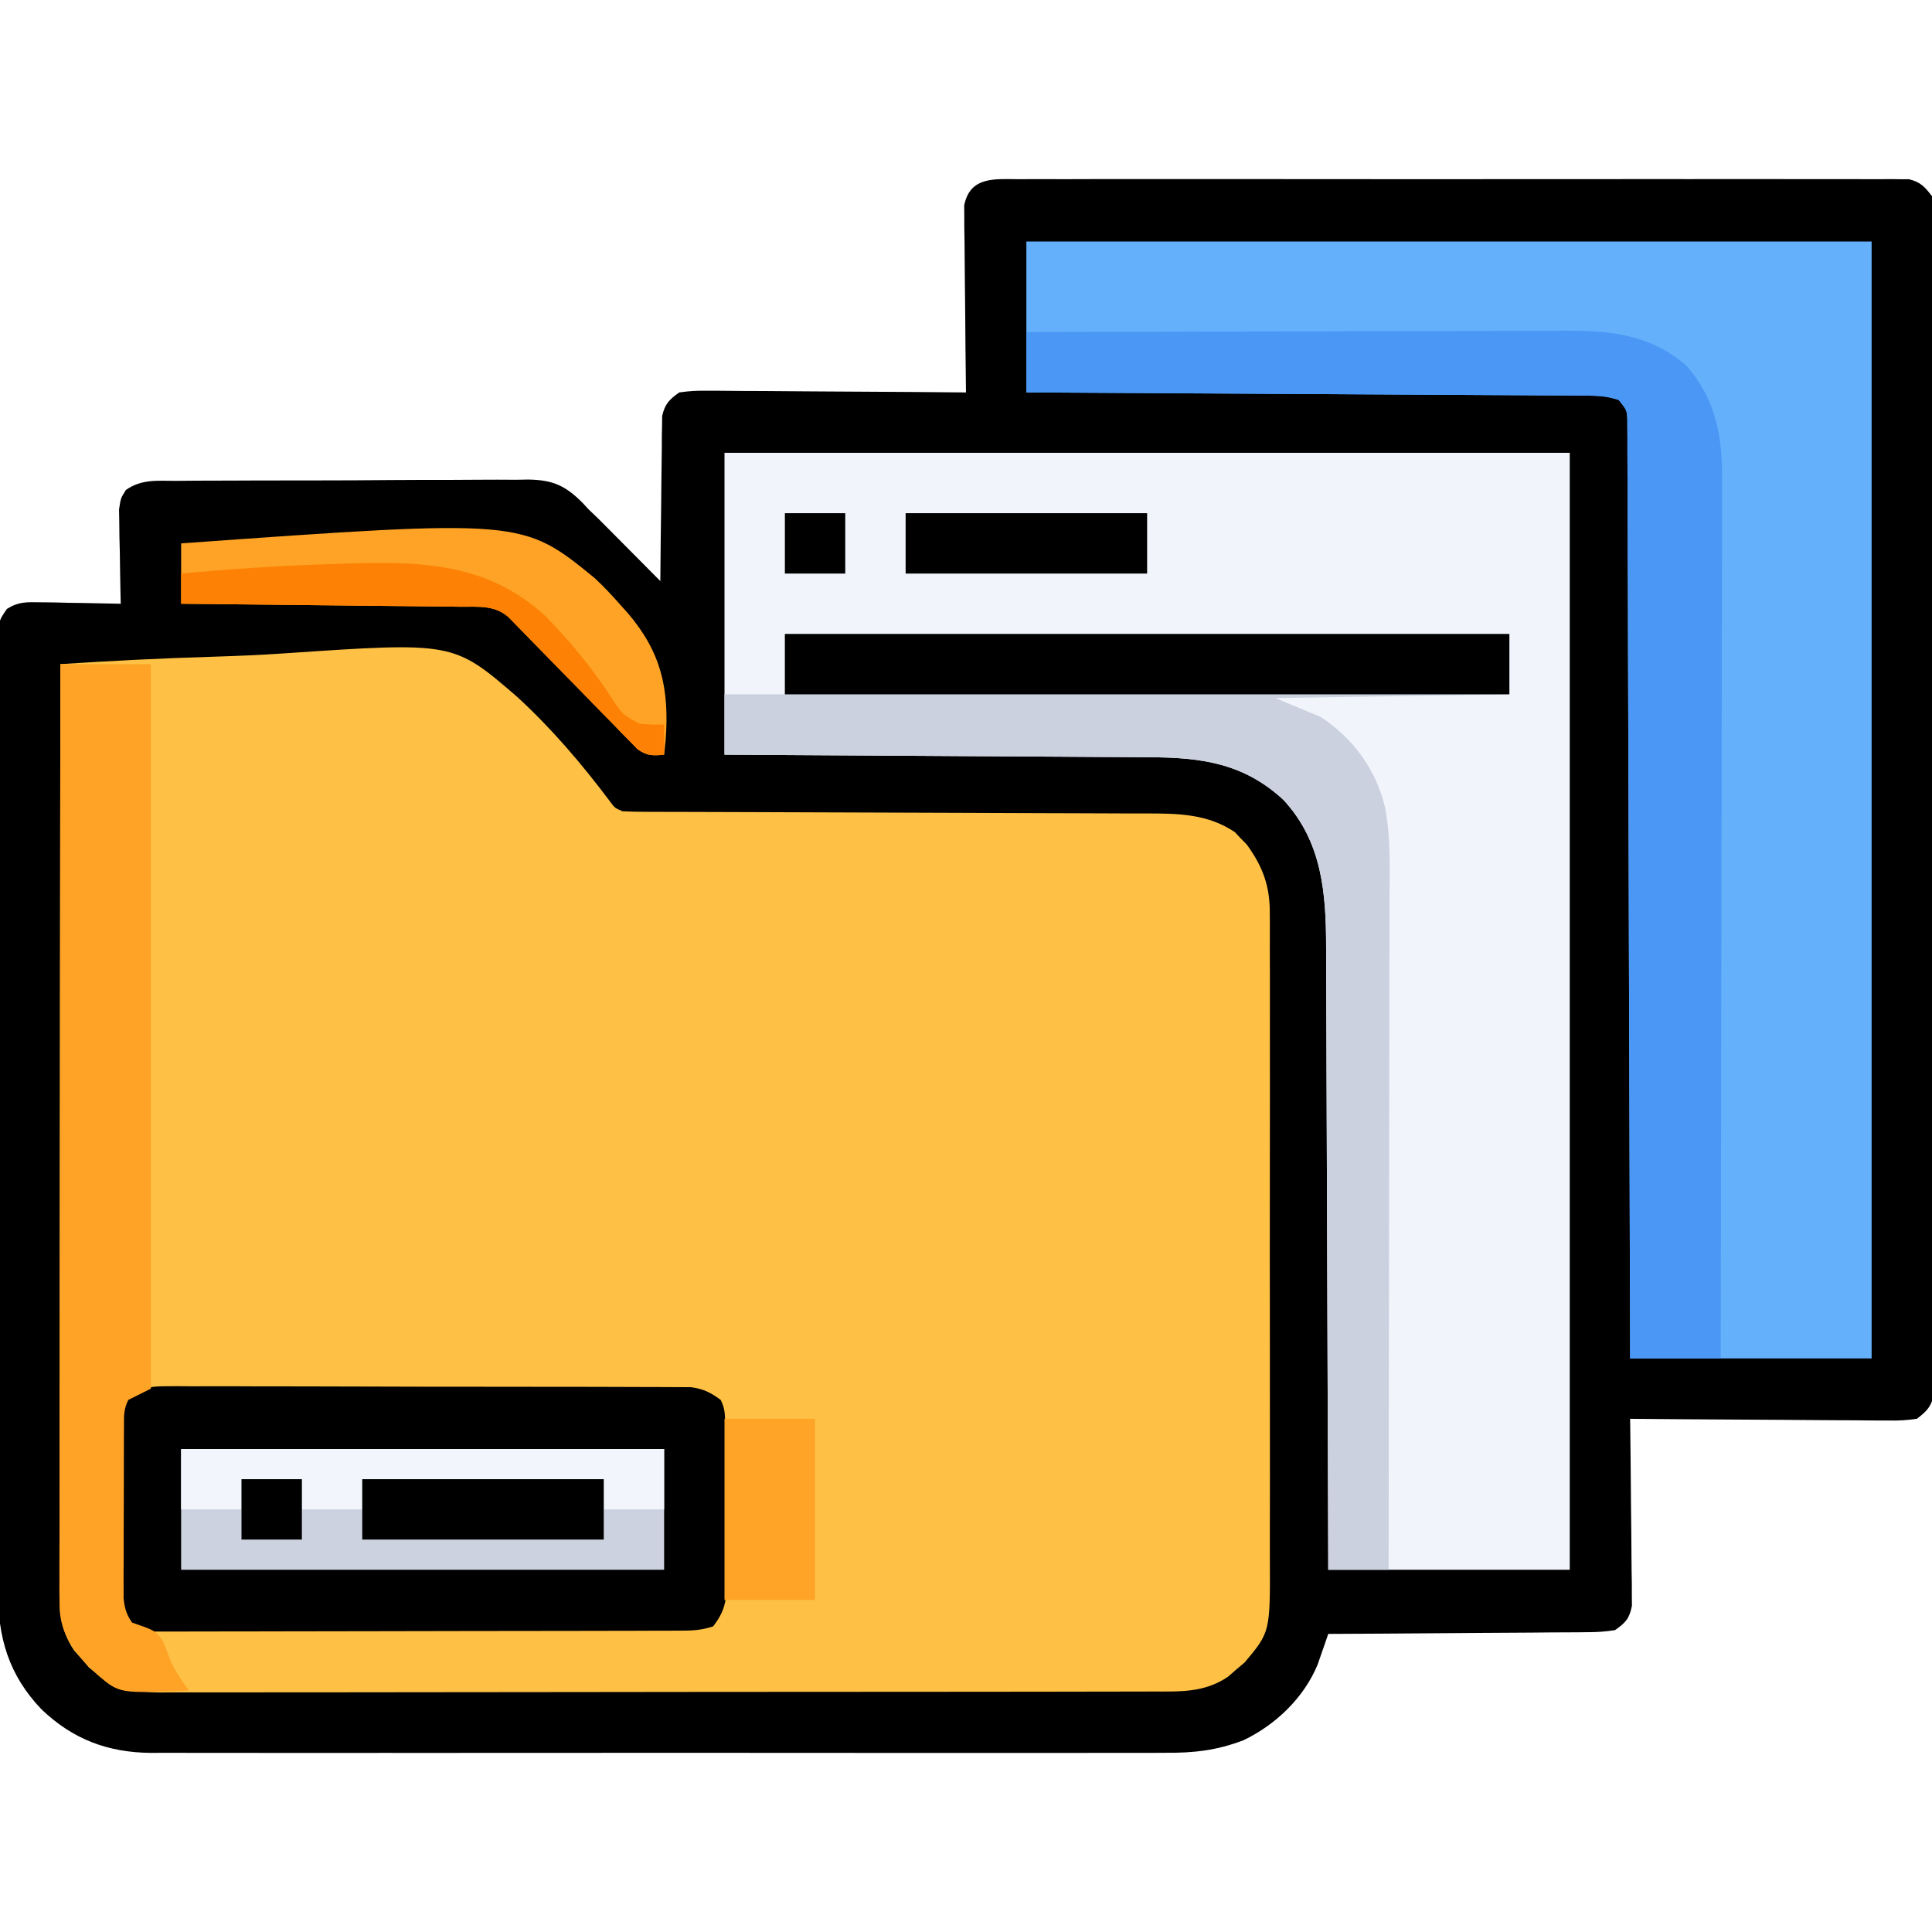
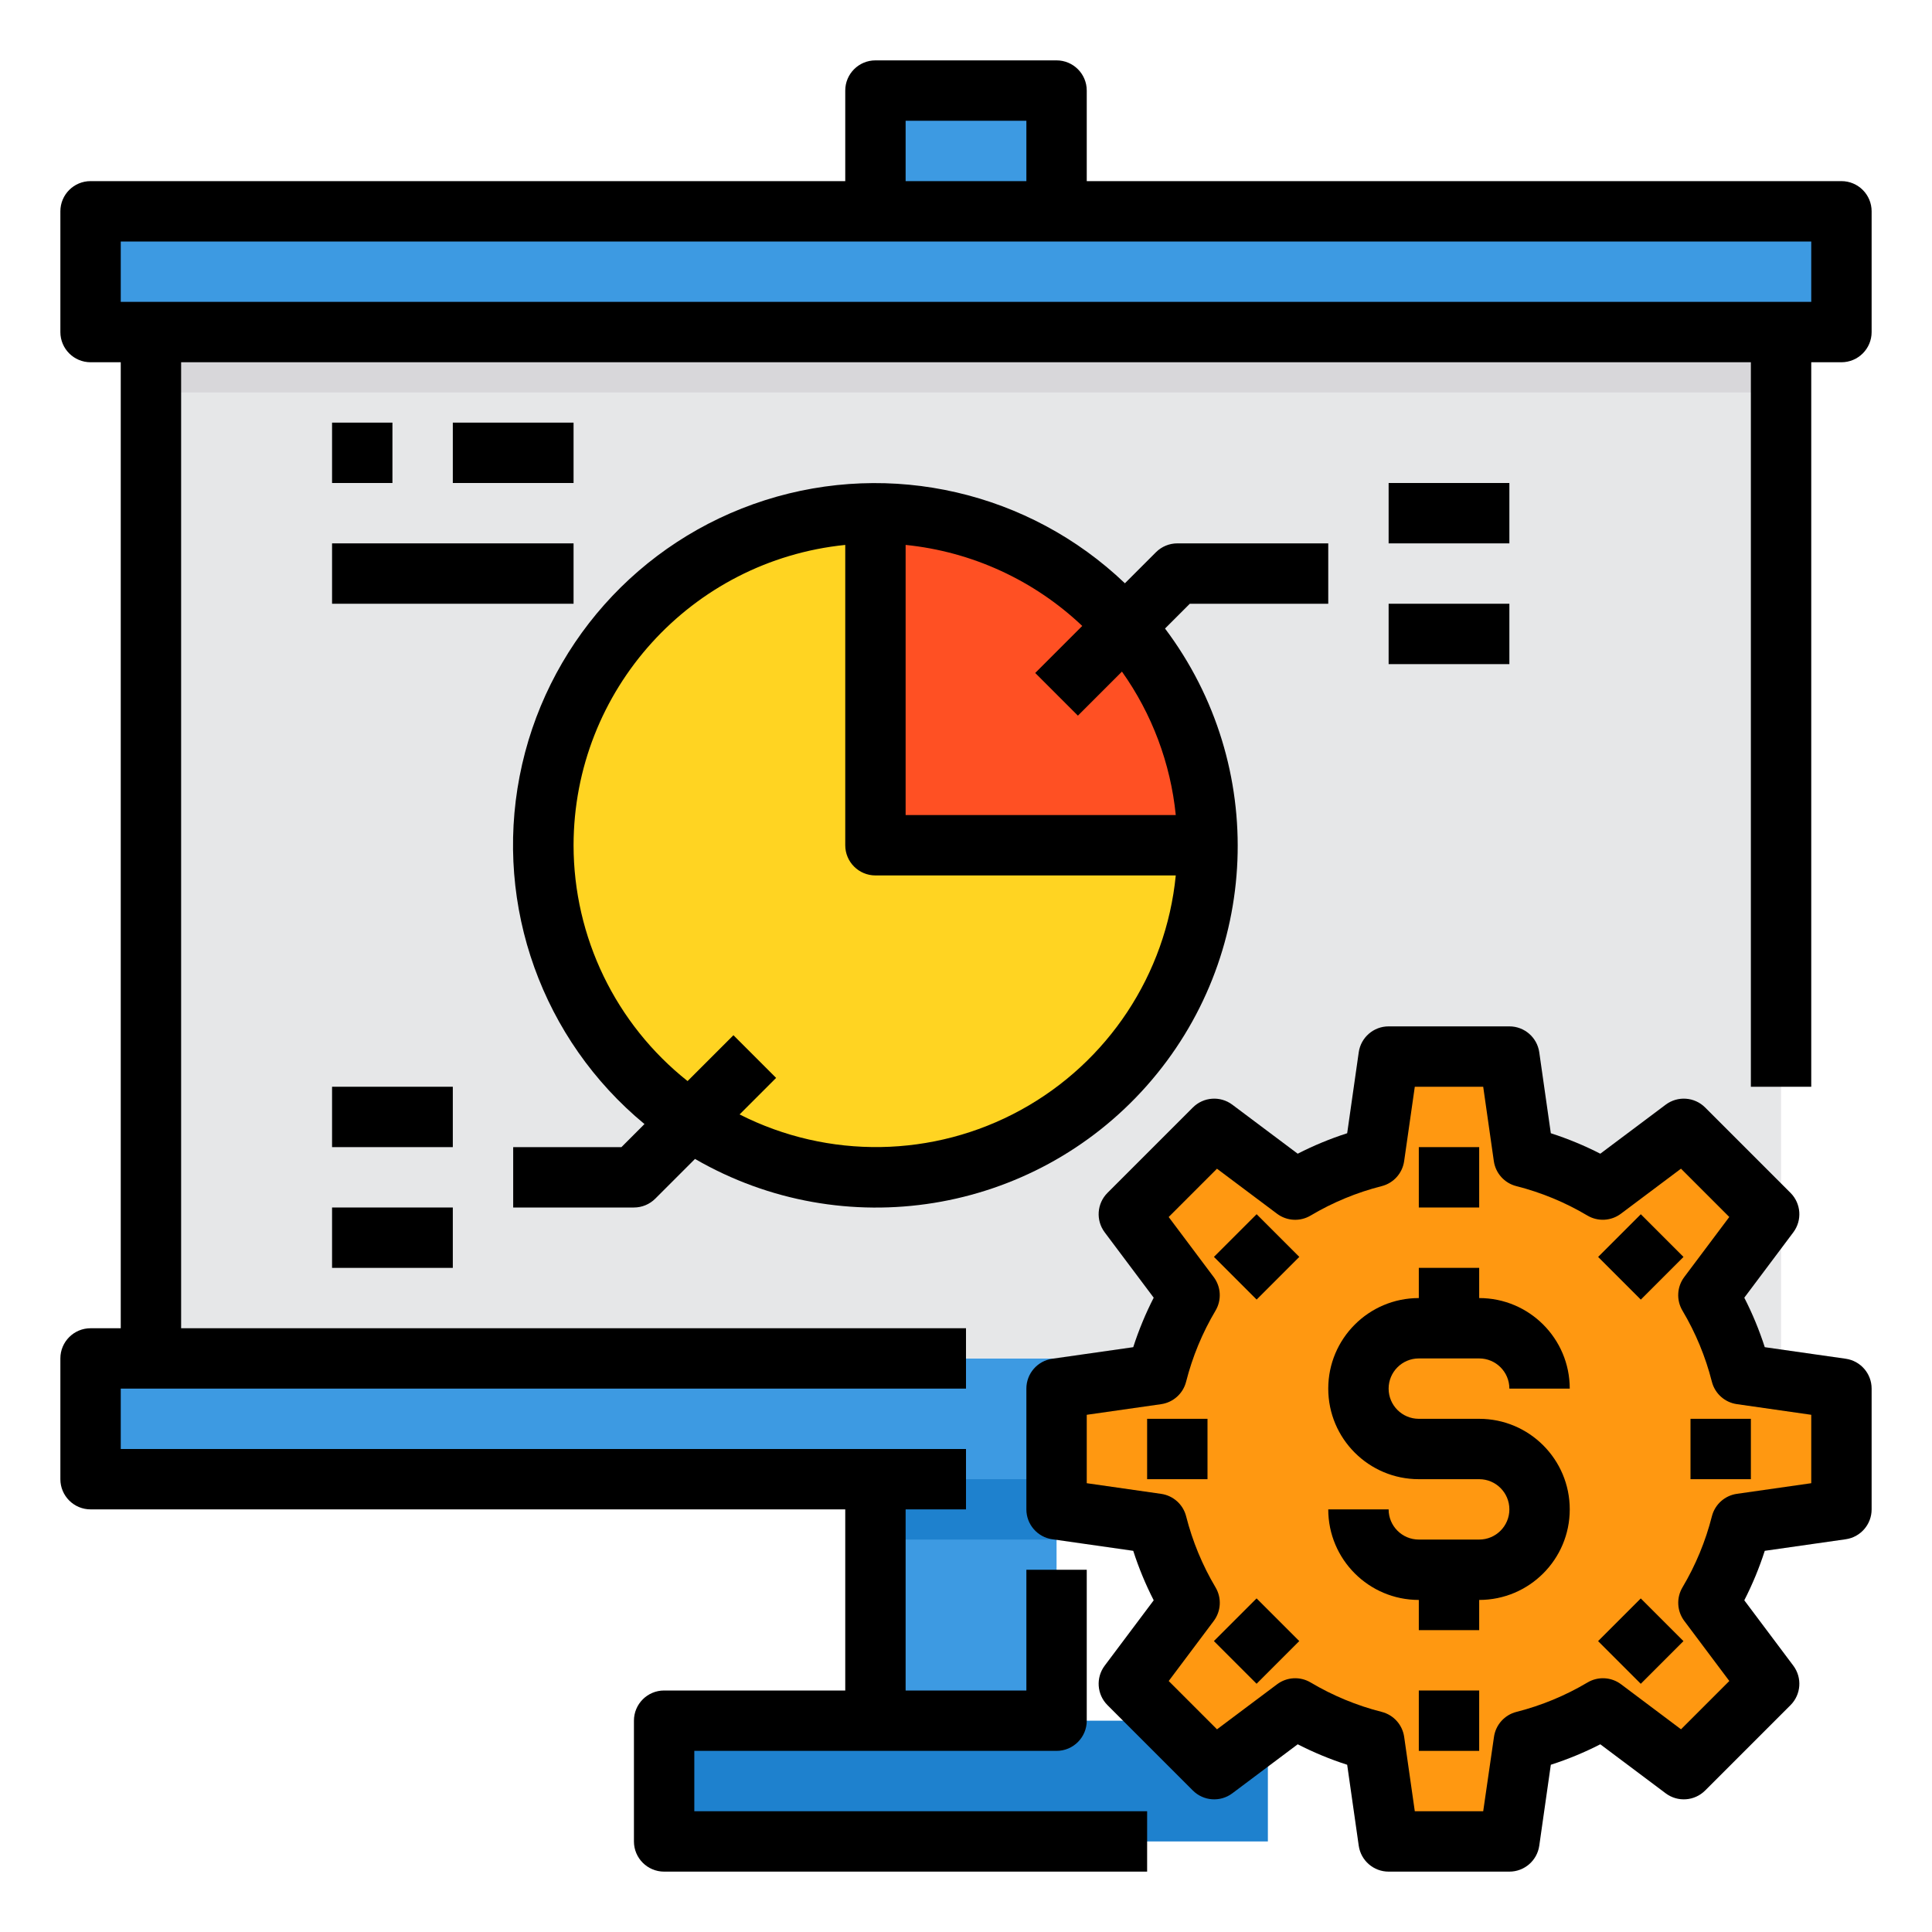
- <svg xmlns="http://www.w3.org/2000/svg" version="1.1" width="512" height="512">
-   <path d="M0 0 C1.013 -0.006 2.027 -0.012 3.071 -0.019 C6.476 -0.035 9.881 -0.022 13.287 -0.01 C15.725 -0.015 18.162 -0.022 20.599 -0.031 C26.539 -0.047 32.478 -0.045 38.417 -0.033 C43.243 -0.024 48.069 -0.023 52.896 -0.027 C53.582 -0.028 54.269 -0.029 54.976 -0.029 C56.371 -0.03 57.766 -0.032 59.161 -0.033 C72.243 -0.044 85.325 -0.031 98.407 -0.01 C109.636 0.008 120.864 0.005 132.092 -0.014 C145.127 -0.035 158.162 -0.043 171.197 -0.031 C172.587 -0.03 173.976 -0.029 175.366 -0.027 C176.05 -0.027 176.733 -0.026 177.438 -0.025 C182.259 -0.022 187.08 -0.028 191.902 -0.037 C198.389 -0.05 204.877 -0.041 211.364 -0.018 C213.749 -0.012 216.134 -0.014 218.519 -0.023 C221.767 -0.034 225.014 -0.02 228.262 0 C229.212 -0.009 230.163 -0.018 231.142 -0.027 C232.012 -0.017 232.881 -0.006 233.777 0.005 C234.526 0.005 235.276 0.006 236.048 0.007 C239.078 0.736 240.261 2.052 242.131 4.508 C242.632 7.052 242.632 7.052 242.634 9.987 C242.645 11.107 242.655 12.227 242.666 13.381 C242.657 14.612 242.648 15.842 242.639 17.11 C242.645 18.418 242.651 19.725 242.658 21.072 C242.674 24.704 242.666 28.335 242.654 31.967 C242.645 35.883 242.659 39.798 242.67 43.714 C242.687 51.386 242.684 59.057 242.672 66.729 C242.663 72.963 242.662 79.196 242.666 85.43 C242.667 86.316 242.667 87.203 242.668 88.116 C242.669 89.917 242.671 91.717 242.672 93.518 C242.683 110.412 242.67 127.305 242.649 144.199 C242.631 158.702 242.634 173.204 242.652 187.707 C242.674 204.539 242.682 221.371 242.67 238.204 C242.669 239.998 242.667 241.792 242.666 243.586 C242.666 244.469 242.665 245.351 242.664 246.261 C242.661 252.489 242.667 258.717 242.676 264.945 C242.687 272.532 242.684 280.119 242.663 287.706 C242.652 291.579 242.648 295.452 242.662 299.325 C242.676 303.519 242.659 307.712 242.639 311.905 C242.648 313.136 242.657 314.367 242.666 315.635 C242.655 316.755 242.645 317.875 242.634 319.029 C242.634 319.998 242.633 320.966 242.632 321.964 C241.98 325.273 240.769 326.465 238.131 328.508 C235.51 328.882 233.315 329.016 230.7 328.962 C229.587 328.963 229.587 328.963 228.452 328.964 C226.006 328.961 223.561 328.93 221.115 328.899 C219.417 328.891 217.719 328.885 216.021 328.881 C211.555 328.866 207.091 328.827 202.625 328.783 C198.067 328.742 193.509 328.723 188.951 328.703 C180.011 328.66 171.071 328.592 162.131 328.508 C162.14 329.151 162.149 329.793 162.158 330.455 C162.246 337.138 162.307 343.821 162.351 350.505 C162.371 353 162.398 355.495 162.433 357.989 C162.481 361.574 162.504 365.158 162.521 368.742 C162.542 369.859 162.563 370.976 162.584 372.127 C162.584 373.167 162.585 374.208 162.585 375.28 C162.594 376.195 162.603 377.11 162.612 378.053 C161.95 381.433 160.946 382.535 158.131 384.508 C155.516 384.911 153.314 385.073 150.7 385.054 C149.958 385.064 149.216 385.075 148.452 385.085 C146.006 385.115 143.561 385.116 141.115 385.117 C139.417 385.132 137.719 385.149 136.021 385.167 C131.556 385.211 127.091 385.231 122.625 385.246 C118.067 385.266 113.509 385.308 108.951 385.348 C100.011 385.423 91.071 385.473 82.131 385.508 C81.879 386.247 81.627 386.986 81.368 387.747 C81.025 388.725 80.683 389.703 80.33 390.711 C79.996 391.677 79.662 392.643 79.317 393.638 C75.687 402.422 68.21 409.596 59.692 413.676 C52.608 416.407 46.425 417.078 38.873 417.016 C37.687 417.022 36.501 417.028 35.279 417.035 C32.018 417.048 28.758 417.043 25.498 417.031 C21.97 417.022 18.441 417.036 14.913 417.047 C8.013 417.064 1.114 417.061 -5.786 417.049 C-11.397 417.04 -17.007 417.039 -22.617 417.043 C-23.818 417.044 -23.818 417.044 -25.042 417.045 C-26.668 417.046 -28.294 417.048 -29.92 417.049 C-45.145 417.06 -60.371 417.047 -75.597 417.026 C-88.645 417.008 -101.694 417.011 -114.742 417.029 C-129.915 417.051 -145.089 417.059 -160.262 417.047 C-161.882 417.046 -163.501 417.044 -165.121 417.043 C-166.316 417.042 -166.316 417.042 -167.536 417.041 C-173.136 417.038 -178.736 417.044 -184.336 417.053 C-191.165 417.064 -197.995 417.061 -204.825 417.04 C-208.305 417.03 -211.786 417.025 -215.267 417.039 C-219.049 417.05 -222.829 417.036 -226.611 417.016 C-227.7 417.025 -228.789 417.034 -229.91 417.043 C-241.337 416.927 -250.571 413.43 -258.869 405.508 C-267.576 396.388 -270.486 386.407 -270.377 374 C-270.383 372.895 -270.39 371.79 -270.396 370.651 C-270.412 366.977 -270.399 363.303 -270.387 359.629 C-270.392 356.984 -270.399 354.339 -270.408 351.693 C-270.426 345.273 -270.422 338.853 -270.41 332.433 C-270.401 327.216 -270.4 322 -270.404 316.783 C-270.405 316.039 -270.406 315.295 -270.406 314.529 C-270.408 313.017 -270.409 311.506 -270.41 309.994 C-270.422 295.847 -270.408 281.7 -270.387 267.553 C-270.369 255.413 -270.372 243.274 -270.391 231.135 C-270.412 217.025 -270.42 202.916 -270.408 188.807 C-270.407 187.303 -270.406 185.8 -270.404 184.296 C-270.404 183.556 -270.403 182.817 -270.403 182.054 C-270.399 176.84 -270.405 171.626 -270.414 166.412 C-270.427 159.402 -270.418 152.392 -270.395 145.381 C-270.389 142.804 -270.391 140.227 -270.4 137.651 C-270.411 134.143 -270.397 130.635 -270.377 127.127 C-270.386 126.1 -270.395 125.072 -270.404 124.014 C-270.328 117.164 -270.328 117.164 -268.026 113.873 C-265.03 111.977 -262.882 112.053 -259.354 112.117 C-258.103 112.13 -256.853 112.143 -255.564 112.156 C-254.262 112.19 -252.961 112.223 -251.619 112.258 C-250.302 112.276 -248.984 112.294 -247.627 112.313 C-244.374 112.36 -241.122 112.426 -237.869 112.508 C-237.89 111.681 -237.911 110.853 -237.933 110.001 C-238.016 106.254 -238.068 102.506 -238.119 98.758 C-238.169 96.805 -238.169 96.805 -238.221 94.813 C-238.234 93.562 -238.246 92.312 -238.26 91.024 C-238.281 89.871 -238.302 88.719 -238.323 87.532 C-237.869 84.508 -237.869 84.508 -236.504 82.354 C-232.349 79.443 -228.219 79.926 -223.261 79.943 C-221.641 79.925 -221.641 79.925 -219.988 79.907 C-216.411 79.874 -212.836 79.871 -209.26 79.871 C-206.774 79.861 -204.287 79.85 -201.801 79.838 C-196.586 79.819 -191.371 79.815 -186.155 79.822 C-179.479 79.83 -172.804 79.783 -166.128 79.726 C-160.991 79.689 -155.854 79.684 -150.717 79.688 C-148.256 79.685 -145.795 79.671 -143.335 79.646 C-139.887 79.614 -136.443 79.626 -132.995 79.65 C-131.477 79.621 -131.477 79.621 -129.928 79.593 C-123.409 79.699 -120.109 81.129 -115.487 85.759 C-114.953 86.336 -114.419 86.913 -113.869 87.508 C-112.994 88.346 -112.119 89.184 -111.217 90.047 C-110.463 90.806 -109.709 91.565 -108.932 92.348 C-107.684 93.6 -107.684 93.6 -106.412 94.877 C-105.573 95.725 -104.734 96.572 -103.869 97.445 C-102.999 98.32 -102.129 99.195 -101.232 100.096 C-99.109 102.231 -96.988 104.368 -94.869 106.508 C-94.865 105.941 -94.862 105.373 -94.858 104.789 C-94.816 98.883 -94.747 92.979 -94.662 87.074 C-94.633 84.871 -94.612 82.667 -94.598 80.463 C-94.577 77.295 -94.53 74.129 -94.479 70.961 C-94.477 69.976 -94.476 68.99 -94.475 67.975 C-94.455 67.054 -94.435 66.133 -94.415 65.185 C-94.406 64.376 -94.397 63.568 -94.388 62.735 C-93.643 59.538 -92.535 58.412 -89.869 56.508 C-87.248 56.133 -85.053 56 -82.438 56.054 C-81.697 56.053 -80.955 56.053 -80.19 56.052 C-77.744 56.055 -75.299 56.086 -72.854 56.117 C-71.155 56.125 -69.457 56.13 -67.759 56.134 C-63.294 56.15 -58.829 56.189 -54.364 56.233 C-49.806 56.274 -45.248 56.292 -40.689 56.313 C-31.749 56.355 -22.809 56.424 -13.869 56.508 C-13.878 55.865 -13.887 55.223 -13.896 54.561 C-13.984 47.878 -14.045 41.194 -14.089 34.511 C-14.109 32.016 -14.136 29.521 -14.171 27.026 C-14.219 23.442 -14.242 19.858 -14.26 16.274 C-14.28 15.157 -14.301 14.04 -14.322 12.889 C-14.323 11.849 -14.323 10.808 -14.323 9.735 C-14.332 8.821 -14.341 7.906 -14.35 6.963 C-12.844 -0.725 -6.365 -0.06 0 0 Z " fill="#000000" transform="translate(269.8691,47.49207)" />
-   <path d="M0 0 C13.55 -0.892 27.093 -1.561 40.667 -1.969 C46.976 -2.165 53.266 -2.429 59.563 -2.867 C104.152 -5.889 104.152 -5.889 120.964 8.593 C130.152 17.009 138.233 26.495 145.7 36.453 C146.939 38.135 146.939 38.135 149 39 C150.969 39.099 152.941 39.133 154.912 39.138 C156.173 39.143 157.433 39.149 158.732 39.155 C160.136 39.156 161.541 39.157 162.946 39.158 C164.419 39.162 165.892 39.168 167.366 39.173 C170.544 39.184 173.723 39.193 176.901 39.199 C181.932 39.21 186.963 39.23 191.993 39.252 C206.301 39.314 220.609 39.368 234.917 39.401 C242.815 39.42 250.713 39.449 258.611 39.489 C262.789 39.51 266.967 39.526 271.145 39.528 C275.081 39.53 279.016 39.546 282.952 39.573 C284.391 39.58 285.831 39.582 287.27 39.578 C295.845 39.561 303.963 39.576 311.27 44.543 C311.779 45.086 312.288 45.628 312.812 46.188 C313.335 46.717 313.857 47.247 314.395 47.793 C318.726 53.748 320.598 58.966 320.508 66.304 C320.517 67.5 320.517 67.5 320.527 68.719 C320.543 71.368 320.53 74.017 320.518 76.666 C320.523 78.574 320.53 80.481 320.539 82.389 C320.557 87.556 320.55 92.724 320.537 97.891 C320.527 103.307 320.537 108.722 320.543 114.138 C320.55 123.233 320.541 132.327 320.521 141.422 C320.5 151.925 320.507 162.428 320.529 172.931 C320.547 181.96 320.549 190.988 320.539 200.017 C320.533 205.405 320.532 210.792 320.545 216.18 C320.557 221.247 320.549 226.313 320.526 231.38 C320.52 233.236 320.522 235.091 320.531 236.947 C320.615 256.504 320.615 256.504 313.852 264.559 C313.117 265.179 312.382 265.799 311.625 266.438 C310.895 267.076 310.166 267.714 309.414 268.371 C303.182 272.576 296.832 272.288 289.589 272.267 C287.856 272.274 287.856 272.274 286.088 272.281 C282.89 272.292 279.693 272.293 276.495 272.291 C273.043 272.29 269.591 272.301 266.139 272.311 C259.379 272.327 252.62 272.333 245.86 272.334 C240.365 272.335 234.87 272.339 229.375 272.346 C213.79 272.363 198.206 272.372 182.621 272.371 C181.781 272.371 180.941 272.371 180.076 272.371 C178.815 272.37 178.815 272.37 177.528 272.37 C163.899 272.37 150.27 272.389 136.641 272.417 C122.643 272.446 108.644 272.459 94.645 272.458 C86.788 272.457 78.93 272.463 71.073 272.484 C64.384 272.502 57.694 272.507 51.005 272.493 C47.593 272.487 44.182 272.486 40.77 272.504 C37.068 272.519 33.367 272.51 29.665 272.494 C28.592 272.505 27.518 272.515 26.412 272.526 C18.734 272.455 13.365 270.937 7.539 265.852 C6.907 265.117 6.276 264.382 5.625 263.625 C4.978 262.895 4.331 262.166 3.664 261.414 C-0.407 255.508 -0.282 249.575 -0.241 242.674 C-0.242 241.635 -0.244 240.597 -0.246 239.527 C-0.249 236.05 -0.238 232.572 -0.227 229.094 C-0.226 226.601 -0.227 224.107 -0.228 221.614 C-0.228 216.246 -0.223 210.879 -0.211 205.511 C-0.195 197.75 -0.19 189.99 -0.187 182.229 C-0.183 169.638 -0.17 157.046 -0.151 144.454 C-0.133 132.224 -0.118 119.994 -0.11 107.764 C-0.109 107.01 -0.109 106.255 -0.108 105.478 C-0.106 101.695 -0.103 97.912 -0.101 94.128 C-0.08 62.752 -0.045 31.376 0 0 Z " fill="#FEC146" transform="translate(16,176)" />
-   <path d="M0 0 C73.92 0 147.84 0 224 0 C224 97.68 224 195.36 224 296 C202.88 296 181.76 296 160 296 C159.985 290.61 159.971 285.22 159.956 279.667 C159.905 261.849 159.839 244.032 159.764 226.214 C159.719 215.413 159.68 204.611 159.654 193.81 C159.631 184.391 159.597 174.973 159.551 165.555 C159.527 160.571 159.509 155.588 159.502 150.604 C159.496 145.906 159.476 141.208 159.446 136.51 C159.437 134.792 159.433 133.075 159.435 131.358 C159.445 116.856 158.455 103.12 148.113 91.965 C137.629 82.263 126.355 80.707 112.504 80.681 C110.673 80.666 110.673 80.666 108.805 80.651 C105.485 80.625 102.166 80.608 98.846 80.595 C95.367 80.58 91.888 80.553 88.408 80.527 C81.832 80.481 75.255 80.444 68.679 80.411 C60.451 80.368 52.222 80.313 43.994 80.258 C29.329 80.159 14.665 80.081 0 80 C0 53.6 0 27.2 0 0 Z " fill="#F1F5FB" transform="translate(192,120)" />
-   <path d="M0 0 C73.92 0 147.84 0 224 0 C224 97.68 224 195.36 224 296 C202.88 296 181.76 296 160 296 C159.98 288.412 159.96 280.824 159.94 273.007 C159.875 248.746 159.801 224.486 159.72 200.225 C159.707 196.459 159.695 192.692 159.683 188.926 C159.68 188.176 159.678 187.426 159.675 186.654 C159.635 174.502 159.603 162.35 159.573 150.198 C159.541 137.735 159.503 125.272 159.457 112.81 C159.429 105.115 159.407 97.421 159.393 89.727 C159.381 83.833 159.359 77.94 159.333 72.046 C159.324 69.624 159.318 67.201 159.316 64.779 C159.312 61.482 159.297 58.186 159.278 54.89 C159.281 53.438 159.281 53.438 159.284 51.957 C159.277 51.076 159.269 50.196 159.262 49.289 C159.259 48.528 159.257 47.766 159.255 46.982 C159.108 44.681 159.108 44.681 157 42 C153.708 40.903 151.26 40.862 147.793 40.842 C146.493 40.832 145.193 40.822 143.854 40.812 C142.41 40.806 140.966 40.8 139.523 40.795 C138.005 40.785 136.487 40.775 134.97 40.765 C130.846 40.738 126.722 40.717 122.599 40.697 C118.291 40.675 113.982 40.647 109.674 40.621 C101.515 40.571 93.355 40.526 85.195 40.483 C75.906 40.433 66.617 40.378 57.328 40.323 C38.219 40.209 19.109 40.103 0 40 C0 26.8 0 13.6 0 0 Z " fill="#64B0FB" transform="translate(272,64)" />
-   <path d="M0 0 C1.253 -0.011 2.507 -0.022 3.798 -0.034 C5.179 -0.021 6.561 -0.008 7.942 0.006 C9.402 0.003 10.863 -0.003 12.324 -0.011 C16.284 -0.025 20.245 -0.008 24.206 0.016 C28.352 0.036 32.499 0.03 36.646 0.028 C43.61 0.028 50.574 0.047 57.538 0.079 C65.587 0.116 73.635 0.125 81.684 0.118 C89.429 0.112 97.175 0.123 104.921 0.142 C108.216 0.15 111.511 0.153 114.806 0.151 C118.687 0.151 122.567 0.165 126.448 0.191 C127.871 0.198 129.295 0.2 130.718 0.197 C132.663 0.193 134.607 0.209 136.552 0.227 C138.183 0.233 138.183 0.233 139.847 0.238 C143.186 0.675 145.079 1.636 147.776 3.621 C149.025 6.121 148.916 7.838 148.937 10.634 C148.946 11.679 148.956 12.724 148.966 13.8 C148.972 15.5 148.972 15.5 148.979 17.235 C148.985 18.396 148.99 19.558 148.996 20.755 C149.006 23.217 149.012 25.679 149.016 28.142 C149.026 31.908 149.057 35.674 149.088 39.44 C149.095 41.83 149.1 44.22 149.104 46.61 C149.116 47.737 149.129 48.864 149.141 50.026 C149.138 51.08 149.135 52.134 149.132 53.22 C149.138 54.607 149.138 54.607 149.143 56.022 C148.695 59.195 147.688 61.066 145.776 63.621 C142.539 64.7 140.191 64.753 136.785 64.762 C135.533 64.768 134.281 64.773 132.991 64.779 C131.601 64.78 130.211 64.782 128.821 64.783 C127.359 64.787 125.897 64.792 124.435 64.798 C120.462 64.811 116.489 64.817 112.516 64.822 C110.034 64.825 107.553 64.829 105.072 64.833 C97.31 64.847 89.549 64.856 81.788 64.86 C72.824 64.865 63.86 64.882 54.896 64.911 C47.969 64.933 41.043 64.943 34.116 64.944 C29.978 64.945 25.839 64.951 21.701 64.969 C17.81 64.986 13.919 64.988 10.027 64.979 C8.598 64.978 7.17 64.983 5.741 64.993 C3.792 65.005 1.842 64.998 -0.107 64.989 C-1.198 64.99 -2.289 64.992 -3.413 64.993 C-6.601 64.572 -7.956 63.869 -10.224 61.621 C-11.217 58.644 -11.374 56.607 -11.417 53.495 C-11.441 51.928 -11.441 51.928 -11.466 50.329 C-11.51 45.561 -11.551 40.794 -11.574 36.026 C-11.591 33.51 -11.618 30.994 -11.656 28.478 C-11.711 24.851 -11.733 21.225 -11.748 17.598 C-11.77 16.474 -11.793 15.35 -11.816 14.192 C-11.814 13.141 -11.811 12.09 -11.808 11.007 C-11.816 10.085 -11.824 9.164 -11.832 8.215 C-10.377 2.009 -5.928 -0.004 0 0 Z " fill="#000000" transform="translate(43.22424,367.3785)" />
-   <path d="M0 0 C63.36 0 126.72 0 192 0 C192 5.28 192 10.56 192 16 C171.54 16.33 151.08 16.66 130 17 C133.96 18.65 137.92 20.3 142 22 C150.628 27.674 156.677 35.922 159.058 45.996 C160.652 54.277 160.261 62.731 160.227 71.127 C160.226 73.06 160.227 74.992 160.228 76.925 C160.229 82.147 160.217 87.37 160.203 92.592 C160.19 98.059 160.189 103.525 160.187 108.992 C160.181 119.333 160.164 129.674 160.144 140.015 C160.122 151.793 160.111 163.57 160.101 175.348 C160.08 199.565 160.044 223.783 160 248 C154.72 248 149.44 248 144 248 C143.994 245.772 143.988 243.543 143.982 241.247 C143.926 220.236 143.852 199.225 143.764 178.214 C143.719 167.413 143.68 156.611 143.654 145.81 C143.631 136.391 143.597 126.973 143.551 117.555 C143.527 112.571 143.509 107.588 143.502 102.604 C143.496 97.906 143.476 93.208 143.446 88.51 C143.437 86.792 143.433 85.075 143.435 83.358 C143.445 68.856 142.455 55.12 132.113 43.965 C121.629 34.263 110.355 32.707 96.504 32.681 C94.673 32.666 94.673 32.666 92.805 32.651 C89.485 32.625 86.166 32.608 82.846 32.595 C79.367 32.58 75.888 32.553 72.408 32.527 C65.832 32.481 59.255 32.444 52.679 32.411 C45.187 32.372 37.695 32.323 30.202 32.273 C14.802 32.169 -0.599 32.081 -16 32 C-16 26.72 -16 21.44 -16 16 C-10.72 16 -5.44 16 0 16 C0 10.72 0 5.44 0 0 Z " fill="#CCD1E0" transform="translate(208,168)" />
-   <path d="M0 0 C20.167 -0.07 40.334 -0.123 60.502 -0.155 C69.866 -0.171 79.231 -0.192 88.595 -0.226 C96.76 -0.256 104.925 -0.276 113.09 -0.282 C117.411 -0.286 121.731 -0.295 126.052 -0.317 C130.125 -0.338 134.197 -0.344 138.27 -0.339 C139.759 -0.34 141.248 -0.346 142.737 -0.358 C154.868 -0.447 165.565 0.722 175 9 C182.464 17.507 184.466 27.421 184.361 38.466 C184.363 39.471 184.366 40.476 184.369 41.511 C184.373 44.852 184.357 48.193 184.341 51.534 C184.34 53.939 184.34 56.344 184.342 58.75 C184.343 64.587 184.33 70.423 184.311 76.26 C184.289 83.056 184.285 89.852 184.281 96.648 C184.275 108.766 184.255 120.884 184.226 133.002 C184.199 144.769 184.178 156.535 184.165 168.301 C184.164 169.391 184.164 169.391 184.162 170.502 C184.158 174.145 184.155 177.789 184.151 181.432 C184.12 211.621 184.066 241.811 184 272 C176.08 272 168.16 272 160 272 C159.992 268.862 159.984 265.724 159.975 262.491 C159.9 233.736 159.816 204.981 159.72 176.225 C159.707 172.459 159.695 168.692 159.683 164.926 C159.68 164.176 159.678 163.426 159.675 162.654 C159.635 150.502 159.603 138.35 159.573 126.198 C159.541 113.735 159.503 101.272 159.457 88.81 C159.429 81.115 159.407 73.421 159.393 65.727 C159.381 59.833 159.359 53.94 159.333 48.046 C159.324 45.624 159.318 43.201 159.316 40.779 C159.312 37.482 159.297 34.186 159.278 30.89 C159.281 29.438 159.281 29.438 159.284 27.957 C159.277 27.076 159.269 26.196 159.262 25.289 C159.259 24.528 159.257 23.766 159.255 22.982 C159.108 20.681 159.108 20.681 157 18 C153.708 16.903 151.26 16.862 147.793 16.842 C146.493 16.832 145.193 16.822 143.854 16.812 C142.41 16.806 140.966 16.8 139.523 16.795 C138.005 16.785 136.487 16.775 134.97 16.765 C130.846 16.738 126.722 16.717 122.599 16.697 C118.291 16.675 113.982 16.647 109.674 16.621 C101.515 16.571 93.355 16.526 85.195 16.483 C75.906 16.433 66.617 16.378 57.328 16.323 C38.219 16.209 19.109 16.102 0 16 C0 10.72 0 5.44 0 0 Z " fill="#4A97F6" transform="translate(272,88)" />
-   <path d="M0 0 C7.92 0 15.84 0 24 0 C24 63.36 24 126.72 24 192 C22.02 192.99 20.04 193.98 18 195 C16.747 197.506 16.866 199.224 16.855 202.029 C16.848 203.077 16.842 204.125 16.835 205.205 C16.834 206.341 16.833 207.478 16.832 208.648 C16.829 209.813 16.825 210.977 16.822 212.176 C16.817 214.642 16.815 217.109 16.815 219.575 C16.813 223.352 16.794 227.129 16.775 230.906 C16.772 233.299 16.77 235.693 16.77 238.086 C16.762 239.218 16.755 240.351 16.748 241.517 C16.751 242.572 16.754 243.626 16.757 244.712 C16.756 245.639 16.754 246.566 16.753 247.52 C17.019 250.195 17.482 251.786 19 254 C20.114 254.392 21.227 254.784 22.375 255.188 C24.865 256.126 25.802 256.675 27.207 258.977 C27.84 260.484 28.434 262.009 28.98 263.551 C30.273 266.656 32.081 269.247 34 272 C15.708 272.799 15.708 272.799 10 268 C4.677 262.973 0.44 258.392 -0.18 250.789 C-0.252 248.082 -0.257 245.382 -0.241 242.674 C-0.242 241.635 -0.244 240.597 -0.246 239.527 C-0.249 236.05 -0.238 232.572 -0.227 229.094 C-0.226 226.601 -0.227 224.107 -0.228 221.614 C-0.228 216.246 -0.223 210.879 -0.211 205.511 C-0.195 197.75 -0.19 189.99 -0.187 182.229 C-0.183 169.638 -0.17 157.046 -0.151 144.454 C-0.133 132.224 -0.118 119.994 -0.11 107.764 C-0.109 107.01 -0.109 106.255 -0.108 105.478 C-0.106 101.695 -0.103 97.912 -0.101 94.128 C-0.08 62.752 -0.044 31.376 0 0 Z " fill="#FEA325" transform="translate(16,176)" />
-   <path d="M0 0 C42.24 0 84.48 0 128 0 C128 10.56 128 21.12 128 32 C85.76 32 43.52 32 0 32 C0 21.44 0 10.88 0 0 Z " fill="#CDD2E1" transform="translate(48,384)" />
-   <path d="M0 0 C63.36 0 126.72 0 192 0 C192 5.28 192 10.56 192 16 C128.64 16 65.28 16 0 16 C0 10.72 0 5.44 0 0 Z " fill="#000000" transform="translate(208,168)" />
-   <path d="M0 0 C90.414 -6.462 90.414 -6.462 109.63 9.228 C112.008 11.447 114.172 13.74 116.312 16.188 C117.321 17.309 117.321 17.309 118.35 18.453 C127.252 28.877 129.398 38.556 128.411 52.068 C128.207 54.014 128.207 54.014 128 56 C124.993 56.29 123.482 56.342 120.976 54.564 C120.321 53.892 119.666 53.22 118.992 52.528 C118.241 51.77 117.49 51.012 116.717 50.232 C115.921 49.404 115.125 48.576 114.305 47.723 C113.475 46.882 112.646 46.041 111.792 45.174 C109.141 42.482 106.507 39.773 103.875 37.062 C101.233 34.358 98.588 31.657 95.937 28.962 C94.287 27.283 92.643 25.598 91.005 23.907 C90.261 23.146 89.516 22.386 88.75 21.602 C88.096 20.929 87.443 20.256 86.77 19.563 C83.089 16.312 78.765 16.83 74.132 16.795 C73.332 16.785 72.532 16.775 71.707 16.765 C69.061 16.733 66.415 16.708 63.77 16.684 C61.935 16.663 60.101 16.642 58.267 16.621 C53.439 16.565 48.61 16.516 43.782 16.468 C38.855 16.418 33.929 16.362 29.002 16.307 C19.335 16.199 9.667 16.098 0 16 C0 10.72 0 5.44 0 0 Z " fill="#FEA325" transform="translate(48,144)" />
-   <path d="M0 0 C42.24 0 84.48 0 128 0 C128 5.28 128 10.56 128 16 C122.72 16 117.44 16 112 16 C112 13.36 112 10.72 112 8 C90.88 8 69.76 8 48 8 C48 10.64 48 13.28 48 16 C42.72 16 37.44 16 32 16 C32 13.36 32 10.72 32 8 C26.72 8 21.44 8 16 8 C16 10.64 16 13.28 16 16 C10.72 16 5.44 16 0 16 C0 10.72 0 5.44 0 0 Z " fill="#F2F6FC" transform="translate(48,384)" />
-   <path d="M0 0 C7.92 0 15.84 0 24 0 C24 15.84 24 31.68 24 48 C16.08 48 8.16 48 0 48 C0 32.16 0 16.32 0 0 Z " fill="#FFA426" transform="translate(192,376)" />
-   <path d="M0 0 C21.12 0 42.24 0 64 0 C64 5.28 64 10.56 64 16 C42.88 16 21.76 16 0 16 C0 10.72 0 5.44 0 0 Z " fill="#000000" transform="translate(96,392)" />
-   <path d="M0 0 C21.12 0 42.24 0 64 0 C64 5.28 64 10.56 64 16 C42.88 16 21.76 16 0 16 C0 10.72 0 5.44 0 0 Z " fill="#000000" transform="translate(240,136)" />
-   <path d="M0 0 C12.506 -1.183 25.009 -1.985 37.562 -2.438 C38.481 -2.471 39.399 -2.504 40.345 -2.538 C61.5 -3.214 80.166 -3.746 96.495 11.231 C103.018 17.828 109.009 25.163 114.077 32.941 C116.925 37.359 116.925 37.359 121.409 39.753 C123.646 40.009 125.753 40.109 128 40 C128 42.64 128 45.28 128 48 C124.993 48.29 123.482 48.342 120.976 46.564 C120.321 45.892 119.666 45.22 118.992 44.528 C118.241 43.77 117.49 43.012 116.717 42.232 C115.921 41.404 115.125 40.576 114.305 39.723 C113.475 38.882 112.646 38.041 111.792 37.174 C109.141 34.482 106.507 31.773 103.875 29.062 C101.233 26.358 98.588 23.657 95.937 20.962 C94.287 19.283 92.643 17.598 91.005 15.907 C90.261 15.146 89.516 14.386 88.75 13.602 C88.096 12.929 87.443 12.256 86.77 11.563 C83.089 8.312 78.765 8.83 74.132 8.795 C73.332 8.785 72.532 8.775 71.707 8.765 C69.061 8.733 66.415 8.708 63.77 8.684 C61.935 8.663 60.101 8.642 58.267 8.621 C53.439 8.565 48.61 8.516 43.782 8.468 C38.855 8.418 33.929 8.362 29.002 8.307 C19.335 8.199 9.667 8.098 0 8 C0 5.36 0 2.72 0 0 Z " fill="#FD8104" transform="translate(48,152)" />
-   <path d="M0 0 C5.28 0 10.56 0 16 0 C16 5.28 16 10.56 16 16 C10.72 16 5.44 16 0 16 C0 10.72 0 5.44 0 0 Z " fill="#000000" transform="translate(64,392)" />
-   <path d="M0 0 C5.28 0 10.56 0 16 0 C16 5.28 16 10.56 16 16 C10.72 16 5.44 16 0 16 C0 10.72 0 5.44 0 0 Z " fill="#000000" transform="translate(208,136)" />
+ <svg xmlns="http://www.w3.org/2000/svg" height="512" viewBox="0 0 64 64" width="512">
+   <g id="Presentation-Report-Analytics-Management-Business">
+     <path d="m22 57h20v4h-20z" fill="#1e81ce" />
+     <path d="m3 45h58v4h-58z" fill="#3d9ae2" />
+     <path d="m5 11h54v34h-54z" fill="#e6e7e8" />
+     <path d="m35 50v7h-6v-8h6z" fill="#3d9ae2" />
+     <path d="m29 28h11a11 11 0 1 1 -11-11z" fill="#ffd422" />
+     <path d="m37.26 20.74a10.936 10.936 0 0 1 2.74 7.26h-11v-11a10.955 10.955 0 0 1 8.26 3.74z" fill="#ff5023" />
+     <path d="m61 7v4h-2-54-2v-4h26 6z" fill="#3d9ae2" />
+     <path d="m29 3h6v4h-6z" fill="#3d9ae2" />
+     <path d="m5 11h54v2h-54z" fill="#d8d7da" />
+     <path d="m29 49h6v2h-6z" fill="#1e81ce" />
+     <path d="m57.68 45.53c-.05-.18-.1-.36-.15-.53a9.877 9.877 0 0 0 -.94-2.09l2.02-2.69-2.83-2.83-2.69 2.02a9.8 9.8 0 0 0 -2.62-1.09l-.47-3.32h-4l-.47 3.32a9.8 9.8 0 0 0 -2.62 1.09l-2.69-2.02-2.83 2.83 2.02 2.69a9.877 9.877 0 0 0 -.94 2.09c-.05.17-.1.35-.15.53l-3.32.47v4l3.32.47a9.8 9.8 0 0 0 1.09 2.62l-2.02 2.69 1.22 1.22 1.61 1.61 1.78-1.34.91-.68a9.8 9.8 0 0 0 2.62 1.09l.47 3.32h4l.47-3.32a9.8 9.8 0 0 0 2.62-1.09l2.69 2.02 2.83-2.83-2.02-2.69a9.8 9.8 0 0 0 1.09-2.62l3.32-.47v-4z" fill="#ff9811" />
+     <path d="m46 16h4v2h-4z" />
+     <path d="m46 20h4v2h-4z" />
+     <path d="m21.707 39.707 1.316-1.316a11.978 11.978 0 0 0 15.57-17.57l.821-.821h4.586v-2h-5a1 1 0 0 0 -.707.293l-1.029 1.029a11.989 11.989 0 1 0 -15.915 17.914l-.763.764h-3.586v2h4a1 1 0 0 0 .707-.293zm14-16 1.459-1.459a9.918 9.918 0 0 1 1.783 4.752h-8.949v-8.949a9.961 9.961 0 0 1 5.851 2.684l-1.558 1.558zm-16.707 4.293a10.013 10.013 0 0 1 9-9.949v9.949a1 1 0 0 0 1 1h9.949a9.979 9.979 0 0 1 -14.449 7.917l1.21-1.21-1.414-1.414-1.519 1.519a9.982 9.982 0 0 1 -3.777-7.812z" />
+     <path d="m11 36h4v2h-4z" />
+     <path d="m11 40h4v2h-4z" />
+     <path d="m11 14h2v2h-2z" />
+     <path d="m15 14h4v2h-4z" />
+     <path d="m11 18h8v2h-8z" />
+     <path d="m61 6h-25v-3a1 1 0 0 0 -1-1h-6a1 1 0 0 0 -1 1v3h-25a1 1 0 0 0 -1 1v4a1 1 0 0 0 1 1h1v32h-1a1 1 0 0 0 -1 1v4a1 1 0 0 0 1 1h25v6h-6a1 1 0 0 0 -1 1v4a1 1 0 0 0 1 1h16v-2h-15v-2h12a1 1 0 0 0 1-1v-5h-2v4h-4v-6h2v-2h-28v-2h28v-2h-26v-32h52v24h2v-24h1a1 1 0 0 0 1-1v-4a1 1 0 0 0 -1-1zm-31-2h4v2h-4zm30 6h-56v-2h56z" />
+     <path d="m61.142 45.01-2.682-.383a10.96 10.96 0 0 0 -.678-1.639l1.624-2.166a1 1 0 0 0 -.093-1.307l-2.828-2.828a1 1 0 0 0 -1.307-.093l-2.166 1.624a10.96 10.96 0 0 0 -1.639-.678l-.383-2.682a1 1 0 0 0 -.99-.858h-4a1 1 0 0 0 -.99.858l-.383 2.682a10.96 10.96 0 0 0 -1.639.678l-2.166-1.624a1 1 0 0 0 -1.307.093l-2.828 2.828a1 1 0 0 0 -.093 1.307l1.624 2.166a10.96 10.96 0 0 0 -.678 1.639l-2.682.383a1 1 0 0 0 -.858.99v4a1 1 0 0 0 .858.99l2.682.383a10.96 10.96 0 0 0 .678 1.639l-1.624 2.166a1 1 0 0 0 .093 1.307l2.828 2.828a1 1 0 0 0 1.307.093l2.166-1.624a10.96 10.96 0 0 0 1.639.678l.383 2.682a1 1 0 0 0 .99.858h4a1 1 0 0 0 .99-.858l.383-2.682a10.96 10.96 0 0 0 1.639-.678l2.166 1.624a1 1 0 0 0 1.307-.093l2.828-2.828a1 1 0 0 0 .093-1.307l-1.624-2.166a10.96 10.96 0 0 0 .678-1.639l2.682-.383a1 1 0 0 0 .858-.99v-4a1 1 0 0 0 -.858-.99zm-1.142 4.123-2.463.352a1 1 0 0 0 -.828.743 8.892 8.892 0 0 1 -.975 2.356 1 1 0 0 0 .06 1.111l1.492 1.99-1.6 1.6-1.986-1.491a1 1 0 0 0 -1.111-.06 8.892 8.892 0 0 1 -2.356.975 1 1 0 0 0 -.743.828l-.357 2.463h-2.266l-.352-2.463a1 1 0 0 0 -.743-.828 8.892 8.892 0 0 1 -2.356-.975 1 1 0 0 0 -1.111.06l-1.99 1.492-1.6-1.6 1.492-1.99a1 1 0 0 0 .06-1.111 8.892 8.892 0 0 1 -.975-2.356 1 1 0 0 0 -.828-.743l-2.464-.353v-2.266l2.463-.352a1 1 0 0 0 .828-.743 8.892 8.892 0 0 1 .975-2.356 1 1 0 0 0 -.06-1.111l-1.492-1.99 1.6-1.6 1.99 1.492a1 1 0 0 0 1.111.06 8.892 8.892 0 0 1 2.356-.975 1 1 0 0 0 .743-.828l.353-2.464h2.266l.352 2.463a1 1 0 0 0 .743.828 8.892 8.892 0 0 1 2.356.975 1 1 0 0 0 1.111-.06l1.99-1.492 1.6 1.6-1.492 1.99a1 1 0 0 0 -.06 1.111 8.892 8.892 0 0 1 .975 2.356 1 1 0 0 0 .828.743l2.464.353z" />
+     <path d="m47 38h2v2h-2z" />
+     <path d="m40.636 40.636h2v2h-2z" transform="matrix(.707 -.707 .707 .707 -17.246 41.636)" />
+     <path d="m38 47h2v2h-2z" />
+     <path d="m40.636 53.364h2v2h-2z" transform="matrix(.707 -.707 .707 .707 -26.246 45.364)" />
+     <path d="m47 56h2v2h-2z" />
+     <path d="m53.364 53.364h2v2h-2z" transform="matrix(.707 -.707 .707 .707 -22.518 54.364)" />
+     <path d="m56 47h2v2h-2z" />
+     <path d="m53.364 40.636h2v2h-2z" transform="matrix(.707 -.707 .707 .707 -13.518 50.636)" />
+     <path d="m47 45h2a1 1 0 0 1 1 1h2a3 3 0 0 0 -3-3v-1h-2v1a3 3 0 0 0 0 6h2a1 1 0 0 1 0 2h-2a1 1 0 0 1 -1-1h-2a3 3 0 0 0 3 3v1h2v-1a3 3 0 0 0 0-6h-2a1 1 0 0 1 0-2z" />
+   </g>
</svg>
